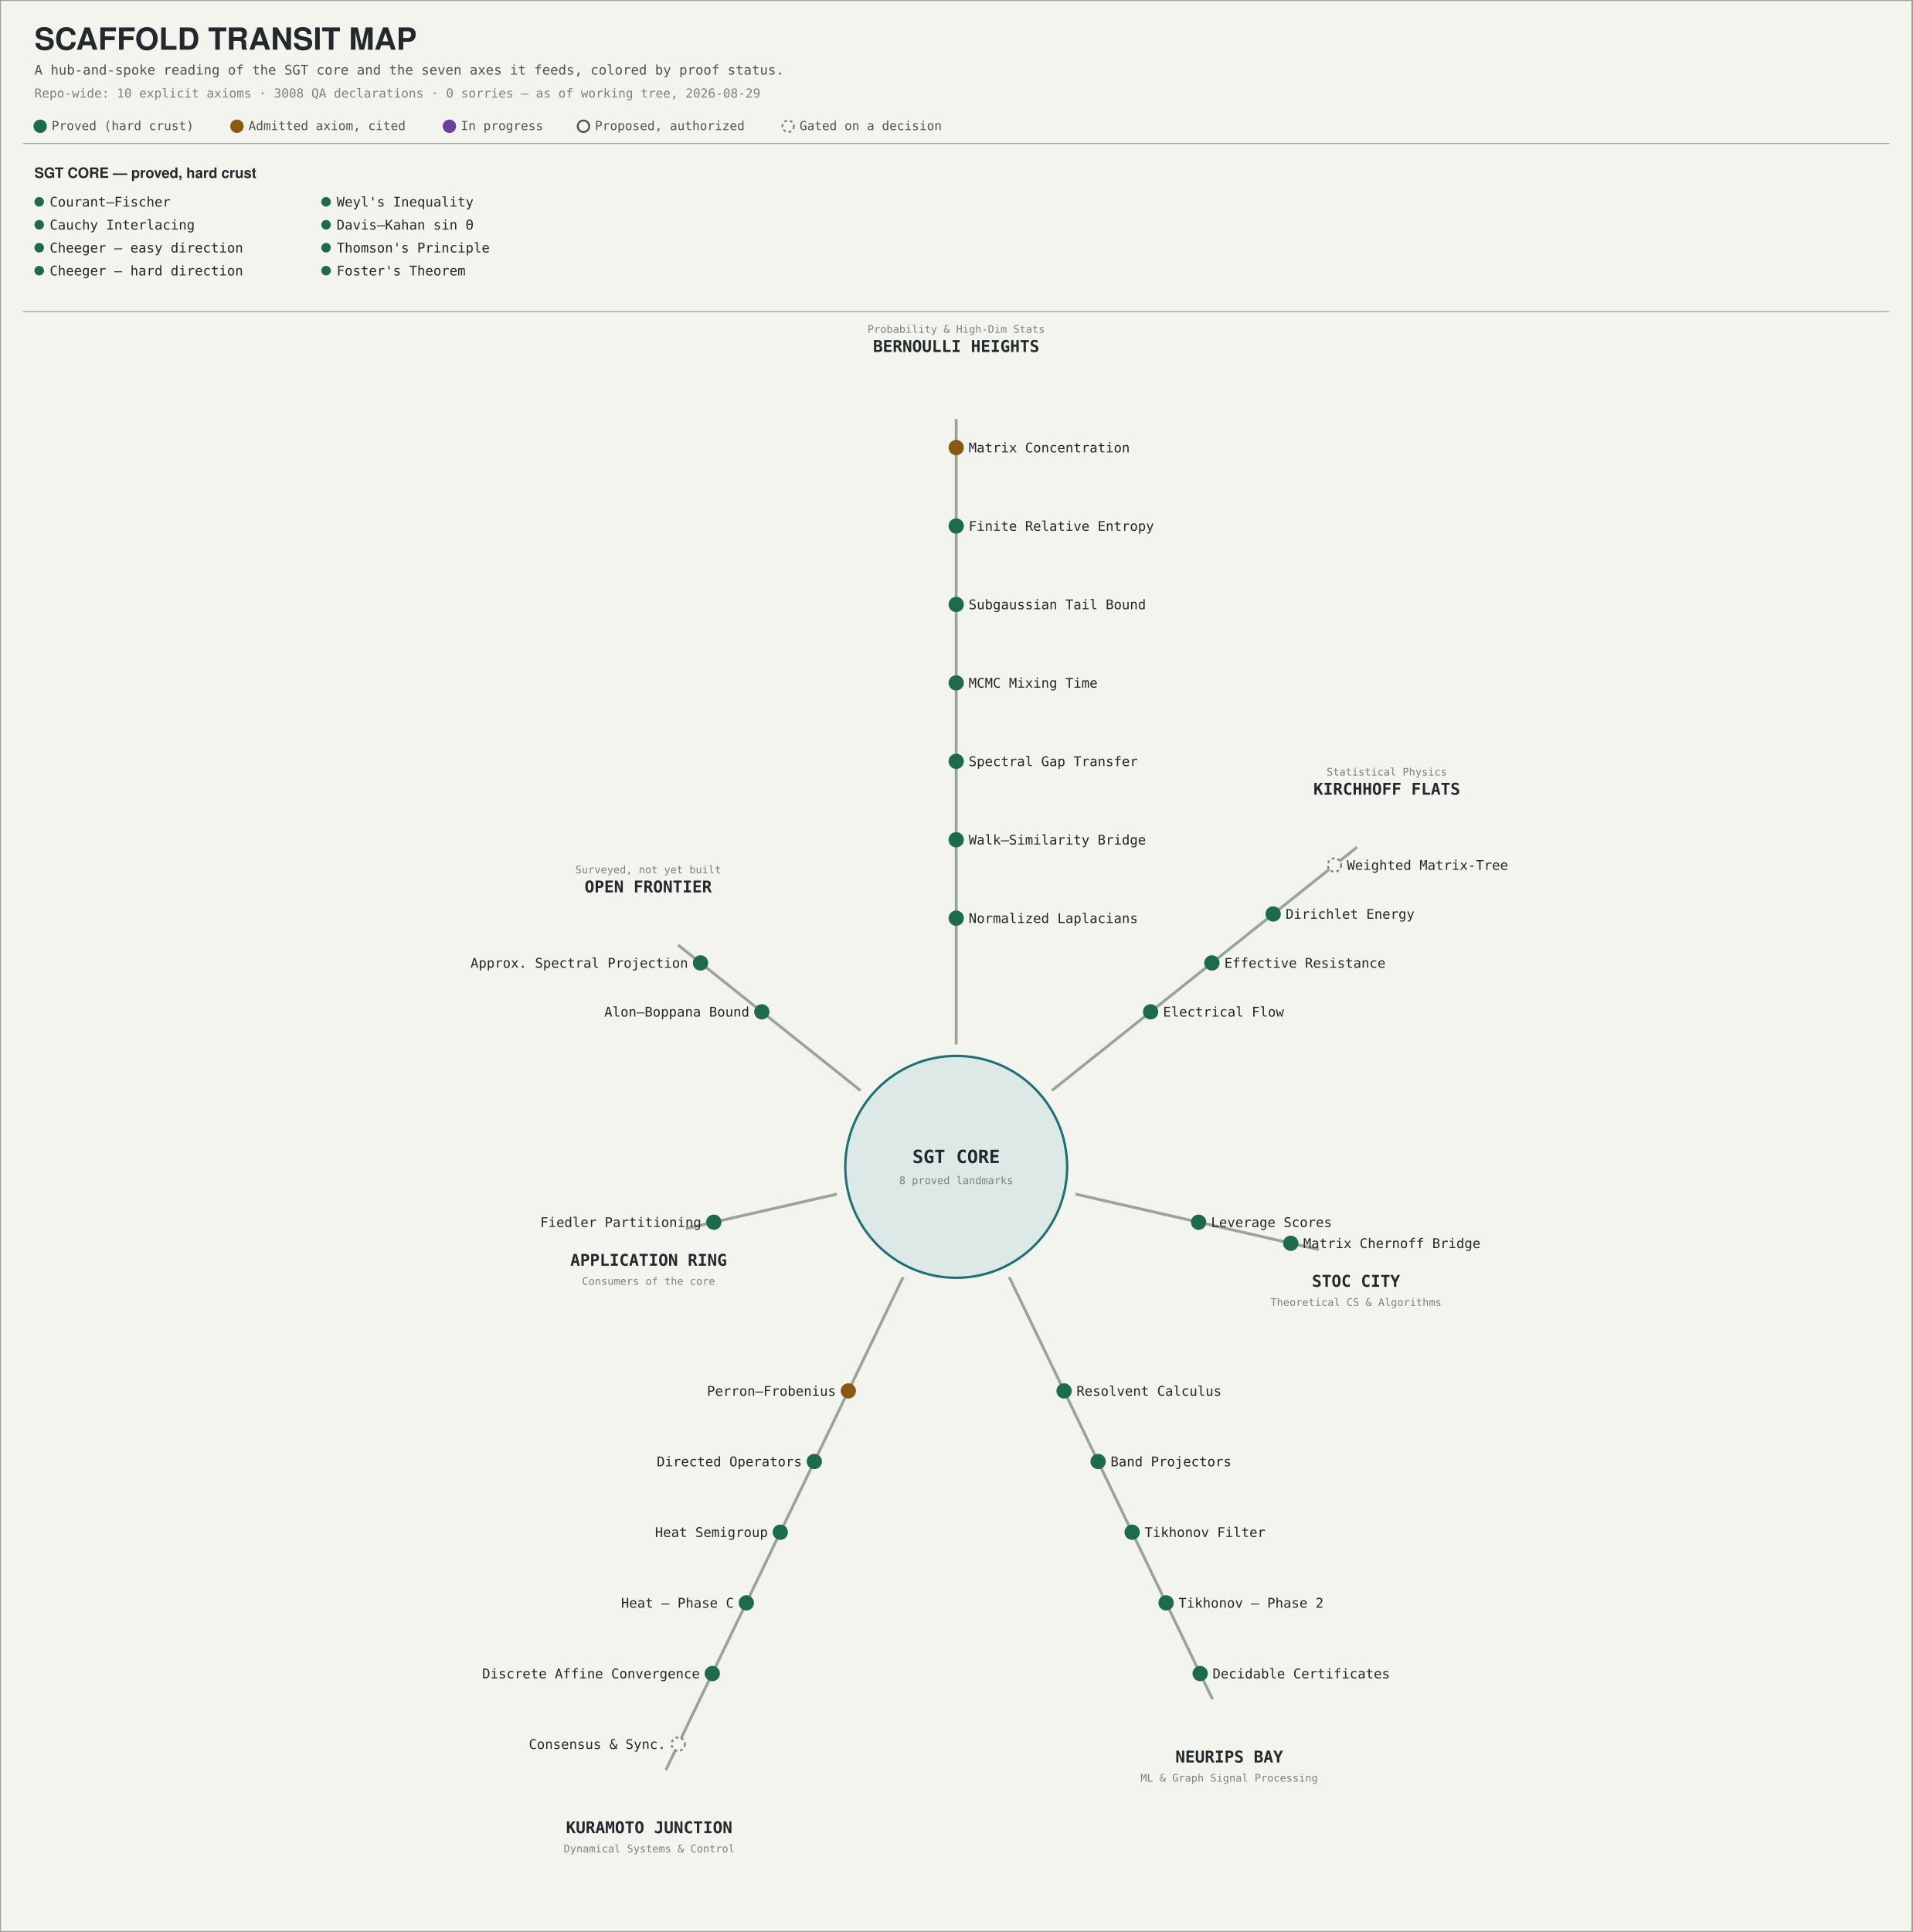
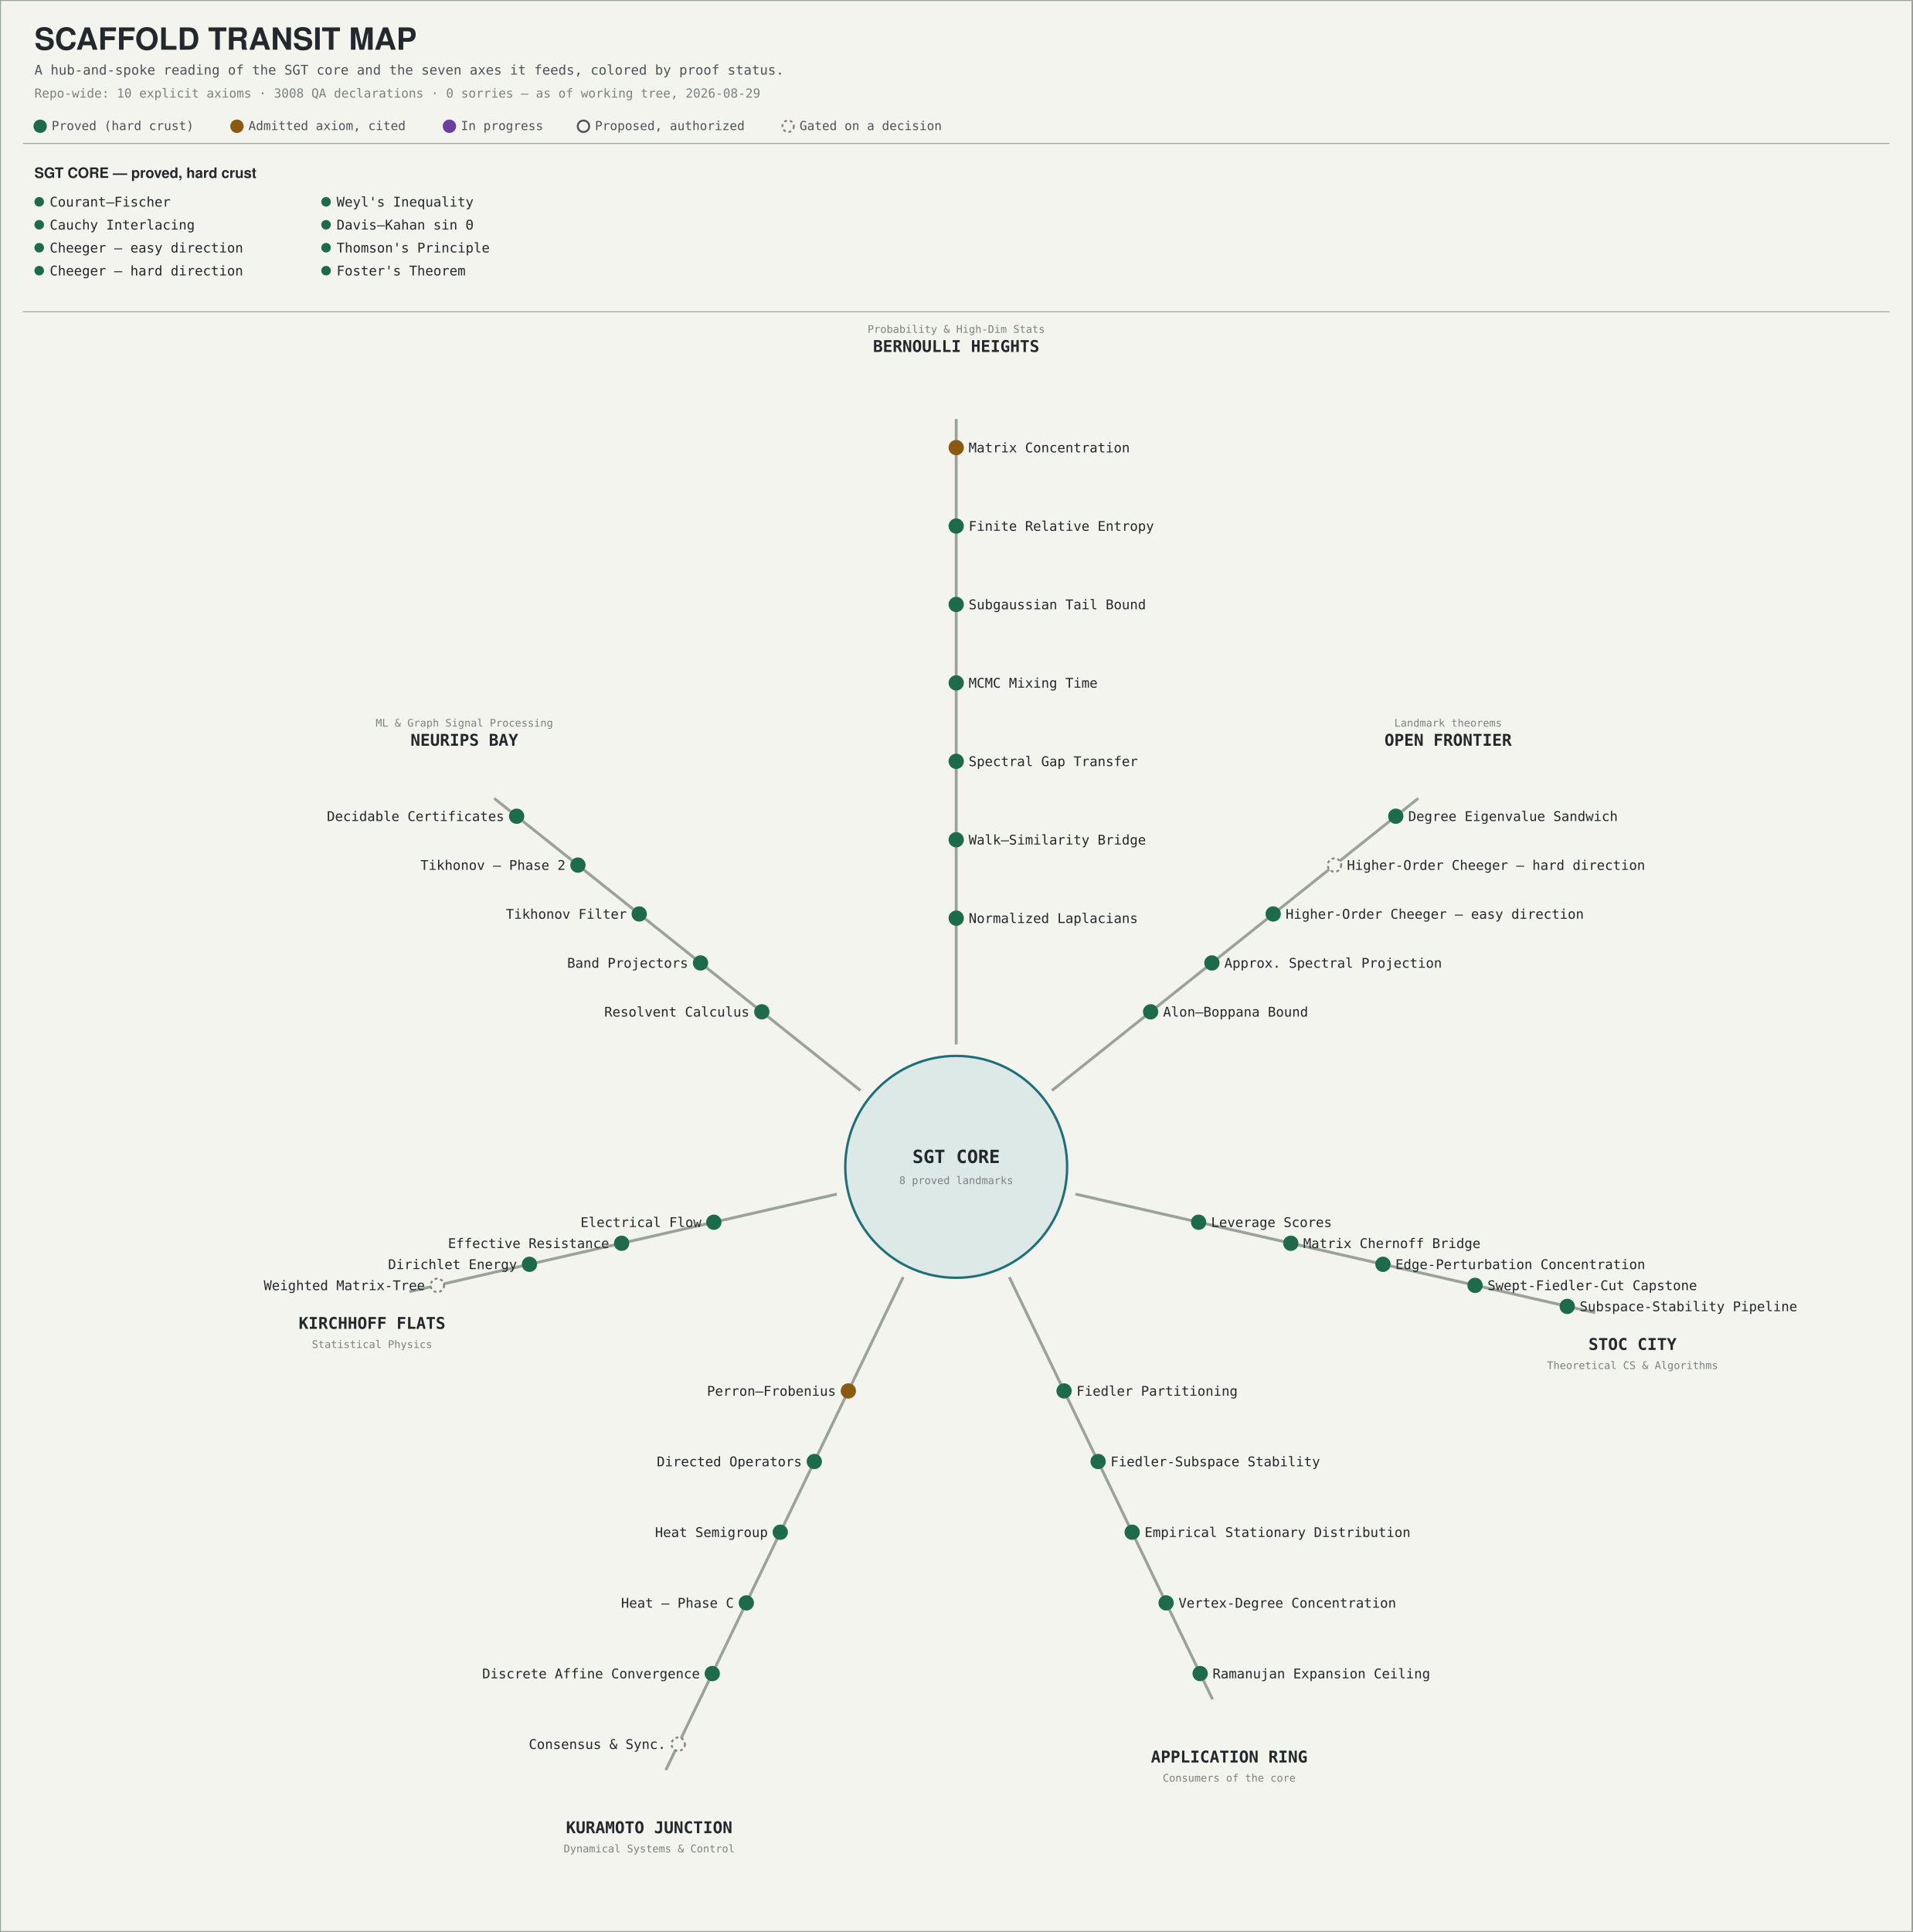
<svg xmlns="http://www.w3.org/2000/svg" viewBox="0 0 2000 2020" role="img" aria-label="Hub-and-spoke map of Scaffold's spectral graph theory core and its seven research axes, colored by proof status">
  <rect x="0" y="0" width="2000" height="2020" fill="#F3F4EE" stroke="#9AA39A" stroke-width="2" />
  <text x="36" y="52" font-size="32" font-weight="700" fill="#22282B" font-family="ui-sans-serif,Helvetica,Arial,sans-serif">SCAFFOLD TRANSIT MAP</text>
  <text x="36" y="78" font-size="14" fill="#4B5359" font-family="ui-monospace,Consolas,monospace">A hub-and-spoke reading of the SGT core and the seven axes it feeds, colored by proof status.</text>
  <text x="36" y="102" font-size="13" fill="#7A817F" font-family="ui-monospace,Consolas,monospace">Repo-wide: 10 explicit axioms · 3008 QA declarations · 0 sorries — as of working tree, 2026-08-29</text>
  <circle cx="42" cy="132" r="6" fill="#1D6B4A" stroke="#1D6B4A" stroke-width="2" />
  <text x="54" y="136" font-size="13" fill="#4B5359" font-family="ui-monospace,Consolas,monospace">Proved (hard crust)</text>
  <circle cx="247.8" cy="132" r="6" fill="#8A5A12" stroke="#8A5A12" stroke-width="2" />
  <text x="259.8" y="136" font-size="13" fill="#4B5359" font-family="ui-monospace,Consolas,monospace">Admitted axiom, cited</text>
  <circle cx="470.0" cy="132" r="6" fill="#6A3FA0" stroke="#6A3FA0" stroke-width="2" />
  <text x="482.0" y="136" font-size="13" fill="#4B5359" font-family="ui-monospace,Consolas,monospace">In progress</text>
  <circle cx="610.2" cy="132" r="6" fill="#F3F4EE" stroke="#4B5359" stroke-width="2" />
  <text x="622.2" y="136" font-size="13" fill="#4B5359" font-family="ui-monospace,Consolas,monospace">Proposed, authorized</text>
  <circle cx="824.2" cy="132" r="6" fill="#F3F4EE" stroke="#8A8378" stroke-width="2" stroke-dasharray="3,3" />
  <text x="836.2" y="136" font-size="13" fill="#4B5359" font-family="ui-monospace,Consolas,monospace">Gated on a decision</text>
  <line x1="24" y1="150" x2="1976" y2="150" stroke="#9AA39A" stroke-width="1" />
  <text x="36" y="186" font-size="15" font-weight="700" fill="#22282B" font-family="ui-sans-serif,Helvetica,Arial,sans-serif">SGT CORE — proved, hard crust</text>
  <circle cx="41" cy="211" r="5" fill="#1D6B4A" />
  <text x="52.0" y="216.0" text-anchor="start" font-size="14" fill="#22282B" font-family="ui-monospace,Consolas,monospace">Courant–Fischer</text>
  <circle cx="41" cy="235" r="5" fill="#1D6B4A" />
  <text x="52.0" y="240.0" text-anchor="start" font-size="14" fill="#22282B" font-family="ui-monospace,Consolas,monospace">Cauchy Interlacing</text>
  <circle cx="41" cy="259" r="5" fill="#1D6B4A" />
  <text x="52.0" y="264.0" text-anchor="start" font-size="14" fill="#22282B" font-family="ui-monospace,Consolas,monospace">Cheeger — easy direction</text>
  <circle cx="41" cy="283" r="5" fill="#1D6B4A" />
  <text x="52.0" y="288.0" text-anchor="start" font-size="14" fill="#22282B" font-family="ui-monospace,Consolas,monospace">Cheeger — hard direction</text>
  <circle cx="341" cy="211" r="5" fill="#1D6B4A" />
  <text x="352.0" y="216.0" text-anchor="start" font-size="14" fill="#22282B" font-family="ui-monospace,Consolas,monospace">Weyl's Inequality</text>
  <circle cx="341" cy="235" r="5" fill="#1D6B4A" />
  <text x="352.0" y="240.0" text-anchor="start" font-size="14" fill="#22282B" font-family="ui-monospace,Consolas,monospace">Davis–Kahan sin Θ</text>
  <circle cx="341" cy="259" r="5" fill="#1D6B4A" />
  <text x="352.0" y="264.0" text-anchor="start" font-size="14" fill="#22282B" font-family="ui-monospace,Consolas,monospace">Thomson's Principle</text>
  <circle cx="341" cy="283" r="5" fill="#1D6B4A" />
  <text x="352.0" y="288.0" text-anchor="start" font-size="14" fill="#22282B" font-family="ui-monospace,Consolas,monospace">Foster's Theorem</text>
  <line x1="24" y1="326" x2="1976" y2="326" stroke="#9AA39A" stroke-width="1" />
  <circle cx="1000" cy="1220" r="116" fill="#DCE9E7" stroke="#1F6F78" stroke-width="2.5" />
  <text x="1000.0" y="1216.0" text-anchor="middle" font-size="19" fill="#22282B" font-weight="700" font-family="ui-monospace,Consolas,monospace">SGT CORE</text>
  <text x="1000.0" y="1238.0" text-anchor="middle" font-size="11" fill="#7A817F" font-family="ui-monospace,Consolas,monospace">8 proved landmarks</text>
  <line x1="1000.0" y1="1092.0" x2="1000.0" y2="438.0" stroke="#9AA39A" stroke-width="3" />
  <circle cx="1000.0" cy="960.0" r="7" fill="#1D6B4A" stroke="#1D6B4A" stroke-width="2" />
  <text x="1013.0" y="965.0" text-anchor="start" font-size="14" fill="#22282B" font-family="ui-monospace,Consolas,monospace">Normalized Laplacians</text>
  <circle cx="1000.0" cy="878.0" r="7" fill="#1D6B4A" stroke="#1D6B4A" stroke-width="2" />
  <text x="1013.0" y="883.0" text-anchor="start" font-size="14" fill="#22282B" font-family="ui-monospace,Consolas,monospace">Walk–Similarity Bridge</text>
  <circle cx="1000.0" cy="796.0" r="7" fill="#1D6B4A" stroke="#1D6B4A" stroke-width="2" />
  <text x="1013.0" y="801.0" text-anchor="start" font-size="14" fill="#22282B" font-family="ui-monospace,Consolas,monospace">Spectral Gap Transfer</text>
  <circle cx="1000.0" cy="714.0" r="7" fill="#1D6B4A" stroke="#1D6B4A" stroke-width="2" />
  <text x="1013.0" y="719.0" text-anchor="start" font-size="14" fill="#22282B" font-family="ui-monospace,Consolas,monospace">MCMC Mixing Time</text>
  <circle cx="1000.0" cy="632.0" r="7" fill="#1D6B4A" stroke="#1D6B4A" stroke-width="2" />
  <text x="1013.0" y="637.0" text-anchor="start" font-size="14" fill="#22282B" font-family="ui-monospace,Consolas,monospace">Subgaussian Tail Bound</text>
  <circle cx="1000.0" cy="550.0" r="7" fill="#1D6B4A" stroke="#1D6B4A" stroke-width="2" />
  <text x="1013.0" y="555.0" text-anchor="start" font-size="14" fill="#22282B" font-family="ui-monospace,Consolas,monospace">Finite Relative Entropy</text>
  <circle cx="1000.0" cy="468.0" r="7" fill="#8A5A12" stroke="#8A5A12" stroke-width="2" />
  <text x="1013.0" y="473.0" text-anchor="start" font-size="14" fill="#22282B" font-family="ui-monospace,Consolas,monospace">Matrix Concentration</text>
  <text x="1000.0" y="368.0" text-anchor="middle" font-size="17" fill="#22282B" font-weight="700" font-family="ui-monospace,Consolas,monospace">BERNOULLI HEIGHTS</text>
  <text x="1000.0" y="348.0" text-anchor="middle" font-size="11" fill="#7A817F" font-family="ui-monospace,Consolas,monospace">Probability &amp; High-Dim Stats</text>
-   <line x1="875.2" y1="1248.5" x2="717.3" y2="1284.5" stroke="#9AA39A" stroke-width="3" />
-   <circle cx="746.5" cy="1277.9" r="7" fill="#1D6B4A" stroke="#1D6B4A" stroke-width="2" />
-   <text x="733.5" y="1282.9" text-anchor="end" font-size="14" fill="#22282B" font-family="ui-monospace,Consolas,monospace">Fiedler Partitioning</text>
-   <text x="678.3" y="1323.4" text-anchor="middle" font-size="17" fill="#22282B" font-weight="700" font-family="ui-monospace,Consolas,monospace">APPLICATION RING</text>
-   <text x="678.3" y="1343.4" text-anchor="middle" font-size="11" fill="#7A817F" font-family="ui-monospace,Consolas,monospace">Consumers of the core</text>
+   <line x1="1055.5" y1="1335.3" x2="1268.1" y2="1776.8" stroke="#9AA39A" stroke-width="3" />
+   <circle cx="1112.8" cy="1454.3" r="7" fill="#1D6B4A" stroke="#1D6B4A" stroke-width="2" />
+   <text x="1125.8" y="1459.3" text-anchor="start" font-size="14" fill="#22282B" font-family="ui-monospace,Consolas,monospace">Fiedler Partitioning</text>
+   <circle cx="1148.4" cy="1528.1" r="7" fill="#1D6B4A" stroke="#1D6B4A" stroke-width="2" />
+   <text x="1161.4" y="1533.1" text-anchor="start" font-size="14" fill="#22282B" font-family="ui-monospace,Consolas,monospace">Fiedler-Subspace Stability</text>
+   <circle cx="1184.0" cy="1602.0" r="7" fill="#1D6B4A" stroke="#1D6B4A" stroke-width="2" />
+   <text x="1197.0" y="1607.0" text-anchor="start" font-size="14" fill="#22282B" font-family="ui-monospace,Consolas,monospace">Empirical Stationary Distribution</text>
+   <circle cx="1219.5" cy="1675.9" r="7" fill="#1D6B4A" stroke="#1D6B4A" stroke-width="2" />
+   <text x="1232.5" y="1680.9" text-anchor="start" font-size="14" fill="#22282B" font-family="ui-monospace,Consolas,monospace">Vertex-Degree Concentration</text>
+   <circle cx="1255.1" cy="1749.8" r="7" fill="#1D6B4A" stroke="#1D6B4A" stroke-width="2" />
+   <text x="1268.1" y="1754.8" text-anchor="start" font-size="14" fill="#22282B" font-family="ui-monospace,Consolas,monospace">Ramanujan Expansion Ceiling</text>
+   <text x="1285.5" y="1842.8" text-anchor="middle" font-size="17" fill="#22282B" font-weight="700" font-family="ui-monospace,Consolas,monospace">APPLICATION RING</text>
+   <text x="1285.5" y="1862.8" text-anchor="middle" font-size="11" fill="#7A817F" font-family="ui-monospace,Consolas,monospace">Consumers of the core</text>
  <line x1="944.5" y1="1335.3" x2="696.3" y2="1850.7" stroke="#9AA39A" stroke-width="3" />
  <circle cx="887.2" cy="1454.3" r="7" fill="#8A5A12" stroke="#8A5A12" stroke-width="2" />
  <text x="874.2" y="1459.3" text-anchor="end" font-size="14" fill="#22282B" font-family="ui-monospace,Consolas,monospace">Perron–Frobenius</text>
  <circle cx="851.6" cy="1528.1" r="7" fill="#1D6B4A" stroke="#1D6B4A" stroke-width="2" />
  <text x="838.6" y="1533.1" text-anchor="end" font-size="14" fill="#22282B" font-family="ui-monospace,Consolas,monospace">Directed Operators</text>
  <circle cx="816.0" cy="1602.0" r="7" fill="#1D6B4A" stroke="#1D6B4A" stroke-width="2" />
  <text x="803.0" y="1607.0" text-anchor="end" font-size="14" fill="#22282B" font-family="ui-monospace,Consolas,monospace">Heat Semigroup</text>
  <circle cx="780.5" cy="1675.9" r="7" fill="#1D6B4A" stroke="#1D6B4A" stroke-width="2" />
  <text x="767.5" y="1680.9" text-anchor="end" font-size="14" fill="#22282B" font-family="ui-monospace,Consolas,monospace">Heat — Phase C</text>
  <circle cx="744.9" cy="1749.8" r="7" fill="#1D6B4A" stroke="#1D6B4A" stroke-width="2" />
  <text x="731.9" y="1754.8" text-anchor="end" font-size="14" fill="#22282B" font-family="ui-monospace,Consolas,monospace">Discrete Affine Convergence</text>
  <circle cx="709.3" cy="1823.6" r="7" fill="#F3F4EE" stroke="#8A8378" stroke-width="2" stroke-dasharray="3,3" />
  <text x="696.3" y="1828.6" text-anchor="end" font-size="14" fill="#22282B" font-family="ui-monospace,Consolas,monospace">Consensus &amp; Sync.</text>
  <text x="678.9" y="1916.7" text-anchor="middle" font-size="17" fill="#22282B" font-weight="700" font-family="ui-monospace,Consolas,monospace">KURAMOTO JUNCTION</text>
  <text x="678.9" y="1936.7" text-anchor="middle" font-size="11" fill="#7A817F" font-family="ui-monospace,Consolas,monospace">Dynamical Systems &amp; Control</text>
-   <line x1="1100.1" y1="1140.2" x2="1419.1" y2="885.8" stroke="#9AA39A" stroke-width="3" />
+   <line x1="875.2" y1="1248.5" x2="428.1" y2="1350.5" stroke="#9AA39A" stroke-width="3" />
+   <circle cx="746.5" cy="1277.9" r="7" fill="#1D6B4A" stroke="#1D6B4A" stroke-width="2" />
+   <text x="733.5" y="1282.9" text-anchor="end" font-size="14" fill="#22282B" font-family="ui-monospace,Consolas,monospace">Electrical Flow</text>
+   <circle cx="650.1" cy="1299.9" r="7" fill="#1D6B4A" stroke="#1D6B4A" stroke-width="2" />
+   <text x="637.1" y="1304.9" text-anchor="end" font-size="14" fill="#22282B" font-family="ui-monospace,Consolas,monospace">Effective Resistance</text>
+   <circle cx="553.7" cy="1321.9" r="7" fill="#1D6B4A" stroke="#1D6B4A" stroke-width="2" />
+   <text x="540.7" y="1326.9" text-anchor="end" font-size="14" fill="#22282B" font-family="ui-monospace,Consolas,monospace">Dirichlet Energy</text>
+   <circle cx="457.4" cy="1343.9" r="7" fill="#F3F4EE" stroke="#8A8378" stroke-width="2" stroke-dasharray="3,3" />
+   <text x="444.4" y="1348.9" text-anchor="end" font-size="14" fill="#22282B" font-family="ui-monospace,Consolas,monospace">Weighted Matrix-Tree</text>
+   <text x="389.1" y="1389.4" text-anchor="middle" font-size="17" fill="#22282B" font-weight="700" font-family="ui-monospace,Consolas,monospace">KIRCHHOFF FLATS</text>
+   <text x="389.1" y="1409.4" text-anchor="middle" font-size="11" fill="#7A817F" font-family="ui-monospace,Consolas,monospace">Statistical Physics</text>
+   <line x1="1100.1" y1="1140.2" x2="1483.2" y2="834.7" stroke="#9AA39A" stroke-width="3" />
  <circle cx="1203.3" cy="1057.9" r="7" fill="#1D6B4A" stroke="#1D6B4A" stroke-width="2" />
-   <text x="1216.3" y="1062.9" text-anchor="start" font-size="14" fill="#22282B" font-family="ui-monospace,Consolas,monospace">Electrical Flow</text>
+   <text x="1216.3" y="1062.9" text-anchor="start" font-size="14" fill="#22282B" font-family="ui-monospace,Consolas,monospace">Alon–Boppana Bound</text>
  <circle cx="1267.4" cy="1006.8" r="7" fill="#1D6B4A" stroke="#1D6B4A" stroke-width="2" />
-   <text x="1280.4" y="1011.8" text-anchor="start" font-size="14" fill="#22282B" font-family="ui-monospace,Consolas,monospace">Effective Resistance</text>
+   <text x="1280.4" y="1011.8" text-anchor="start" font-size="14" fill="#22282B" font-family="ui-monospace,Consolas,monospace">Approx. Spectral Projection</text>
  <circle cx="1331.5" cy="955.6" r="7" fill="#1D6B4A" stroke="#1D6B4A" stroke-width="2" />
-   <text x="1344.5" y="960.6" text-anchor="start" font-size="14" fill="#22282B" font-family="ui-monospace,Consolas,monospace">Dirichlet Energy</text>
+   <text x="1344.5" y="960.6" text-anchor="start" font-size="14" fill="#22282B" font-family="ui-monospace,Consolas,monospace">Higher-Order Cheeger — easy direction</text>
  <circle cx="1395.6" cy="904.5" r="7" fill="#F3F4EE" stroke="#8A8378" stroke-width="2" stroke-dasharray="3,3" />
-   <text x="1408.6" y="909.5" text-anchor="start" font-size="14" fill="#22282B" font-family="ui-monospace,Consolas,monospace">Weighted Matrix-Tree</text>
-   <text x="1450.3" y="830.9" text-anchor="middle" font-size="17" fill="#22282B" font-weight="700" font-family="ui-monospace,Consolas,monospace">KIRCHHOFF FLATS</text>
-   <text x="1450.3" y="810.9" text-anchor="middle" font-size="11" fill="#7A817F" font-family="ui-monospace,Consolas,monospace">Statistical Physics</text>
-   <line x1="899.9" y1="1140.2" x2="709.2" y2="988.1" stroke="#9AA39A" stroke-width="3" />
+   <text x="1408.6" y="909.5" text-anchor="start" font-size="14" fill="#22282B" font-family="ui-monospace,Consolas,monospace">Higher-Order Cheeger — hard direction</text>
+   <circle cx="1459.7" cy="853.4" r="7" fill="#1D6B4A" stroke="#1D6B4A" stroke-width="2" />
+   <text x="1472.7" y="858.4" text-anchor="start" font-size="14" fill="#22282B" font-family="ui-monospace,Consolas,monospace">Degree Eigenvalue Sandwich</text>
+   <text x="1514.4" y="779.7" text-anchor="middle" font-size="17" fill="#22282B" font-weight="700" font-family="ui-monospace,Consolas,monospace">OPEN FRONTIER</text>
+   <text x="1514.4" y="759.7" text-anchor="middle" font-size="11" fill="#7A817F" font-family="ui-monospace,Consolas,monospace">Landmark theorems</text>
+   <line x1="899.9" y1="1140.2" x2="516.8" y2="834.7" stroke="#9AA39A" stroke-width="3" />
  <circle cx="796.7" cy="1057.9" r="7" fill="#1D6B4A" stroke="#1D6B4A" stroke-width="2" />
-   <text x="783.7" y="1062.9" text-anchor="end" font-size="14" fill="#22282B" font-family="ui-monospace,Consolas,monospace">Alon–Boppana Bound</text>
+   <text x="783.7" y="1062.9" text-anchor="end" font-size="14" fill="#22282B" font-family="ui-monospace,Consolas,monospace">Resolvent Calculus</text>
  <circle cx="732.6" cy="1006.8" r="7" fill="#1D6B4A" stroke="#1D6B4A" stroke-width="2" />
-   <text x="719.6" y="1011.8" text-anchor="end" font-size="14" fill="#22282B" font-family="ui-monospace,Consolas,monospace">Approx. Spectral Projection</text>
-   <text x="677.9" y="933.1" text-anchor="middle" font-size="17" fill="#22282B" font-weight="700" font-family="ui-monospace,Consolas,monospace">OPEN FRONTIER</text>
-   <text x="677.9" y="913.1" text-anchor="middle" font-size="11" fill="#7A817F" font-family="ui-monospace,Consolas,monospace">Surveyed, not yet built</text>
-   <line x1="1055.5" y1="1335.3" x2="1268.1" y2="1776.8" stroke="#9AA39A" stroke-width="3" />
-   <circle cx="1112.8" cy="1454.3" r="7" fill="#1D6B4A" stroke="#1D6B4A" stroke-width="2" />
-   <text x="1125.8" y="1459.3" text-anchor="start" font-size="14" fill="#22282B" font-family="ui-monospace,Consolas,monospace">Resolvent Calculus</text>
-   <circle cx="1148.4" cy="1528.1" r="7" fill="#1D6B4A" stroke="#1D6B4A" stroke-width="2" />
-   <text x="1161.4" y="1533.1" text-anchor="start" font-size="14" fill="#22282B" font-family="ui-monospace,Consolas,monospace">Band Projectors</text>
-   <circle cx="1184.0" cy="1602.0" r="7" fill="#1D6B4A" stroke="#1D6B4A" stroke-width="2" />
-   <text x="1197.0" y="1607.0" text-anchor="start" font-size="14" fill="#22282B" font-family="ui-monospace,Consolas,monospace">Tikhonov Filter</text>
-   <circle cx="1219.5" cy="1675.9" r="7" fill="#1D6B4A" stroke="#1D6B4A" stroke-width="2" />
-   <text x="1232.5" y="1680.9" text-anchor="start" font-size="14" fill="#22282B" font-family="ui-monospace,Consolas,monospace">Tikhonov — Phase 2</text>
-   <circle cx="1255.1" cy="1749.8" r="7" fill="#1D6B4A" stroke="#1D6B4A" stroke-width="2" />
-   <text x="1268.1" y="1754.8" text-anchor="start" font-size="14" fill="#22282B" font-family="ui-monospace,Consolas,monospace">Decidable Certificates</text>
-   <text x="1285.5" y="1842.8" text-anchor="middle" font-size="17" fill="#22282B" font-weight="700" font-family="ui-monospace,Consolas,monospace">NEURIPS BAY</text>
-   <text x="1285.5" y="1862.8" text-anchor="middle" font-size="11" fill="#7A817F" font-family="ui-monospace,Consolas,monospace">ML &amp; Graph Signal Processing</text>
-   <line x1="1124.8" y1="1248.5" x2="1379.1" y2="1306.5" stroke="#9AA39A" stroke-width="3" />
+   <text x="719.6" y="1011.8" text-anchor="end" font-size="14" fill="#22282B" font-family="ui-monospace,Consolas,monospace">Band Projectors</text>
+   <circle cx="668.5" cy="955.6" r="7" fill="#1D6B4A" stroke="#1D6B4A" stroke-width="2" />
+   <text x="655.5" y="960.6" text-anchor="end" font-size="14" fill="#22282B" font-family="ui-monospace,Consolas,monospace">Tikhonov Filter</text>
+   <circle cx="604.4" cy="904.5" r="7" fill="#1D6B4A" stroke="#1D6B4A" stroke-width="2" />
+   <text x="591.4" y="909.5" text-anchor="end" font-size="14" fill="#22282B" font-family="ui-monospace,Consolas,monospace">Tikhonov — Phase 2</text>
+   <circle cx="540.3" cy="853.4" r="7" fill="#1D6B4A" stroke="#1D6B4A" stroke-width="2" />
+   <text x="527.3" y="858.4" text-anchor="end" font-size="14" fill="#22282B" font-family="ui-monospace,Consolas,monospace">Decidable Certificates</text>
+   <text x="485.6" y="779.7" text-anchor="middle" font-size="17" fill="#22282B" font-weight="700" font-family="ui-monospace,Consolas,monospace">NEURIPS BAY</text>
+   <text x="485.6" y="759.7" text-anchor="middle" font-size="11" fill="#7A817F" font-family="ui-monospace,Consolas,monospace">ML &amp; Graph Signal Processing</text>
+   <line x1="1124.8" y1="1248.5" x2="1668.3" y2="1372.5" stroke="#9AA39A" stroke-width="3" />
  <circle cx="1253.5" cy="1277.9" r="7" fill="#1D6B4A" stroke="#1D6B4A" stroke-width="2" />
  <text x="1266.5" y="1282.9" text-anchor="start" font-size="14" fill="#22282B" font-family="ui-monospace,Consolas,monospace">Leverage Scores</text>
  <circle cx="1349.9" cy="1299.9" r="7" fill="#1D6B4A" stroke="#1D6B4A" stroke-width="2" />
  <text x="1362.9" y="1304.9" text-anchor="start" font-size="14" fill="#22282B" font-family="ui-monospace,Consolas,monospace">Matrix Chernoff Bridge</text>
-   <text x="1418.1" y="1345.4" text-anchor="middle" font-size="17" fill="#22282B" font-weight="700" font-family="ui-monospace,Consolas,monospace">STOC CITY</text>
-   <text x="1418.1" y="1365.4" text-anchor="middle" font-size="11" fill="#7A817F" font-family="ui-monospace,Consolas,monospace">Theoretical CS &amp; Algorithms</text>
+   <circle cx="1446.3" cy="1321.9" r="7" fill="#1D6B4A" stroke="#1D6B4A" stroke-width="2" />
+   <text x="1459.3" y="1326.9" text-anchor="start" font-size="14" fill="#22282B" font-family="ui-monospace,Consolas,monospace">Edge-Perturbation Concentration</text>
+   <circle cx="1542.6" cy="1343.9" r="7" fill="#1D6B4A" stroke="#1D6B4A" stroke-width="2" />
+   <text x="1555.6" y="1348.9" text-anchor="start" font-size="14" fill="#22282B" font-family="ui-monospace,Consolas,monospace">Swept-Fiedler-Cut Capstone</text>
+   <circle cx="1639.0" cy="1365.9" r="7" fill="#1D6B4A" stroke="#1D6B4A" stroke-width="2" />
+   <text x="1652.0" y="1370.9" text-anchor="start" font-size="14" fill="#22282B" font-family="ui-monospace,Consolas,monospace">Subspace-Stability Pipeline</text>
+   <text x="1707.3" y="1411.4" text-anchor="middle" font-size="17" fill="#22282B" font-weight="700" font-family="ui-monospace,Consolas,monospace">STOC CITY</text>
+   <text x="1707.3" y="1431.4" text-anchor="middle" font-size="11" fill="#7A817F" font-family="ui-monospace,Consolas,monospace">Theoretical CS &amp; Algorithms</text>
</svg>
